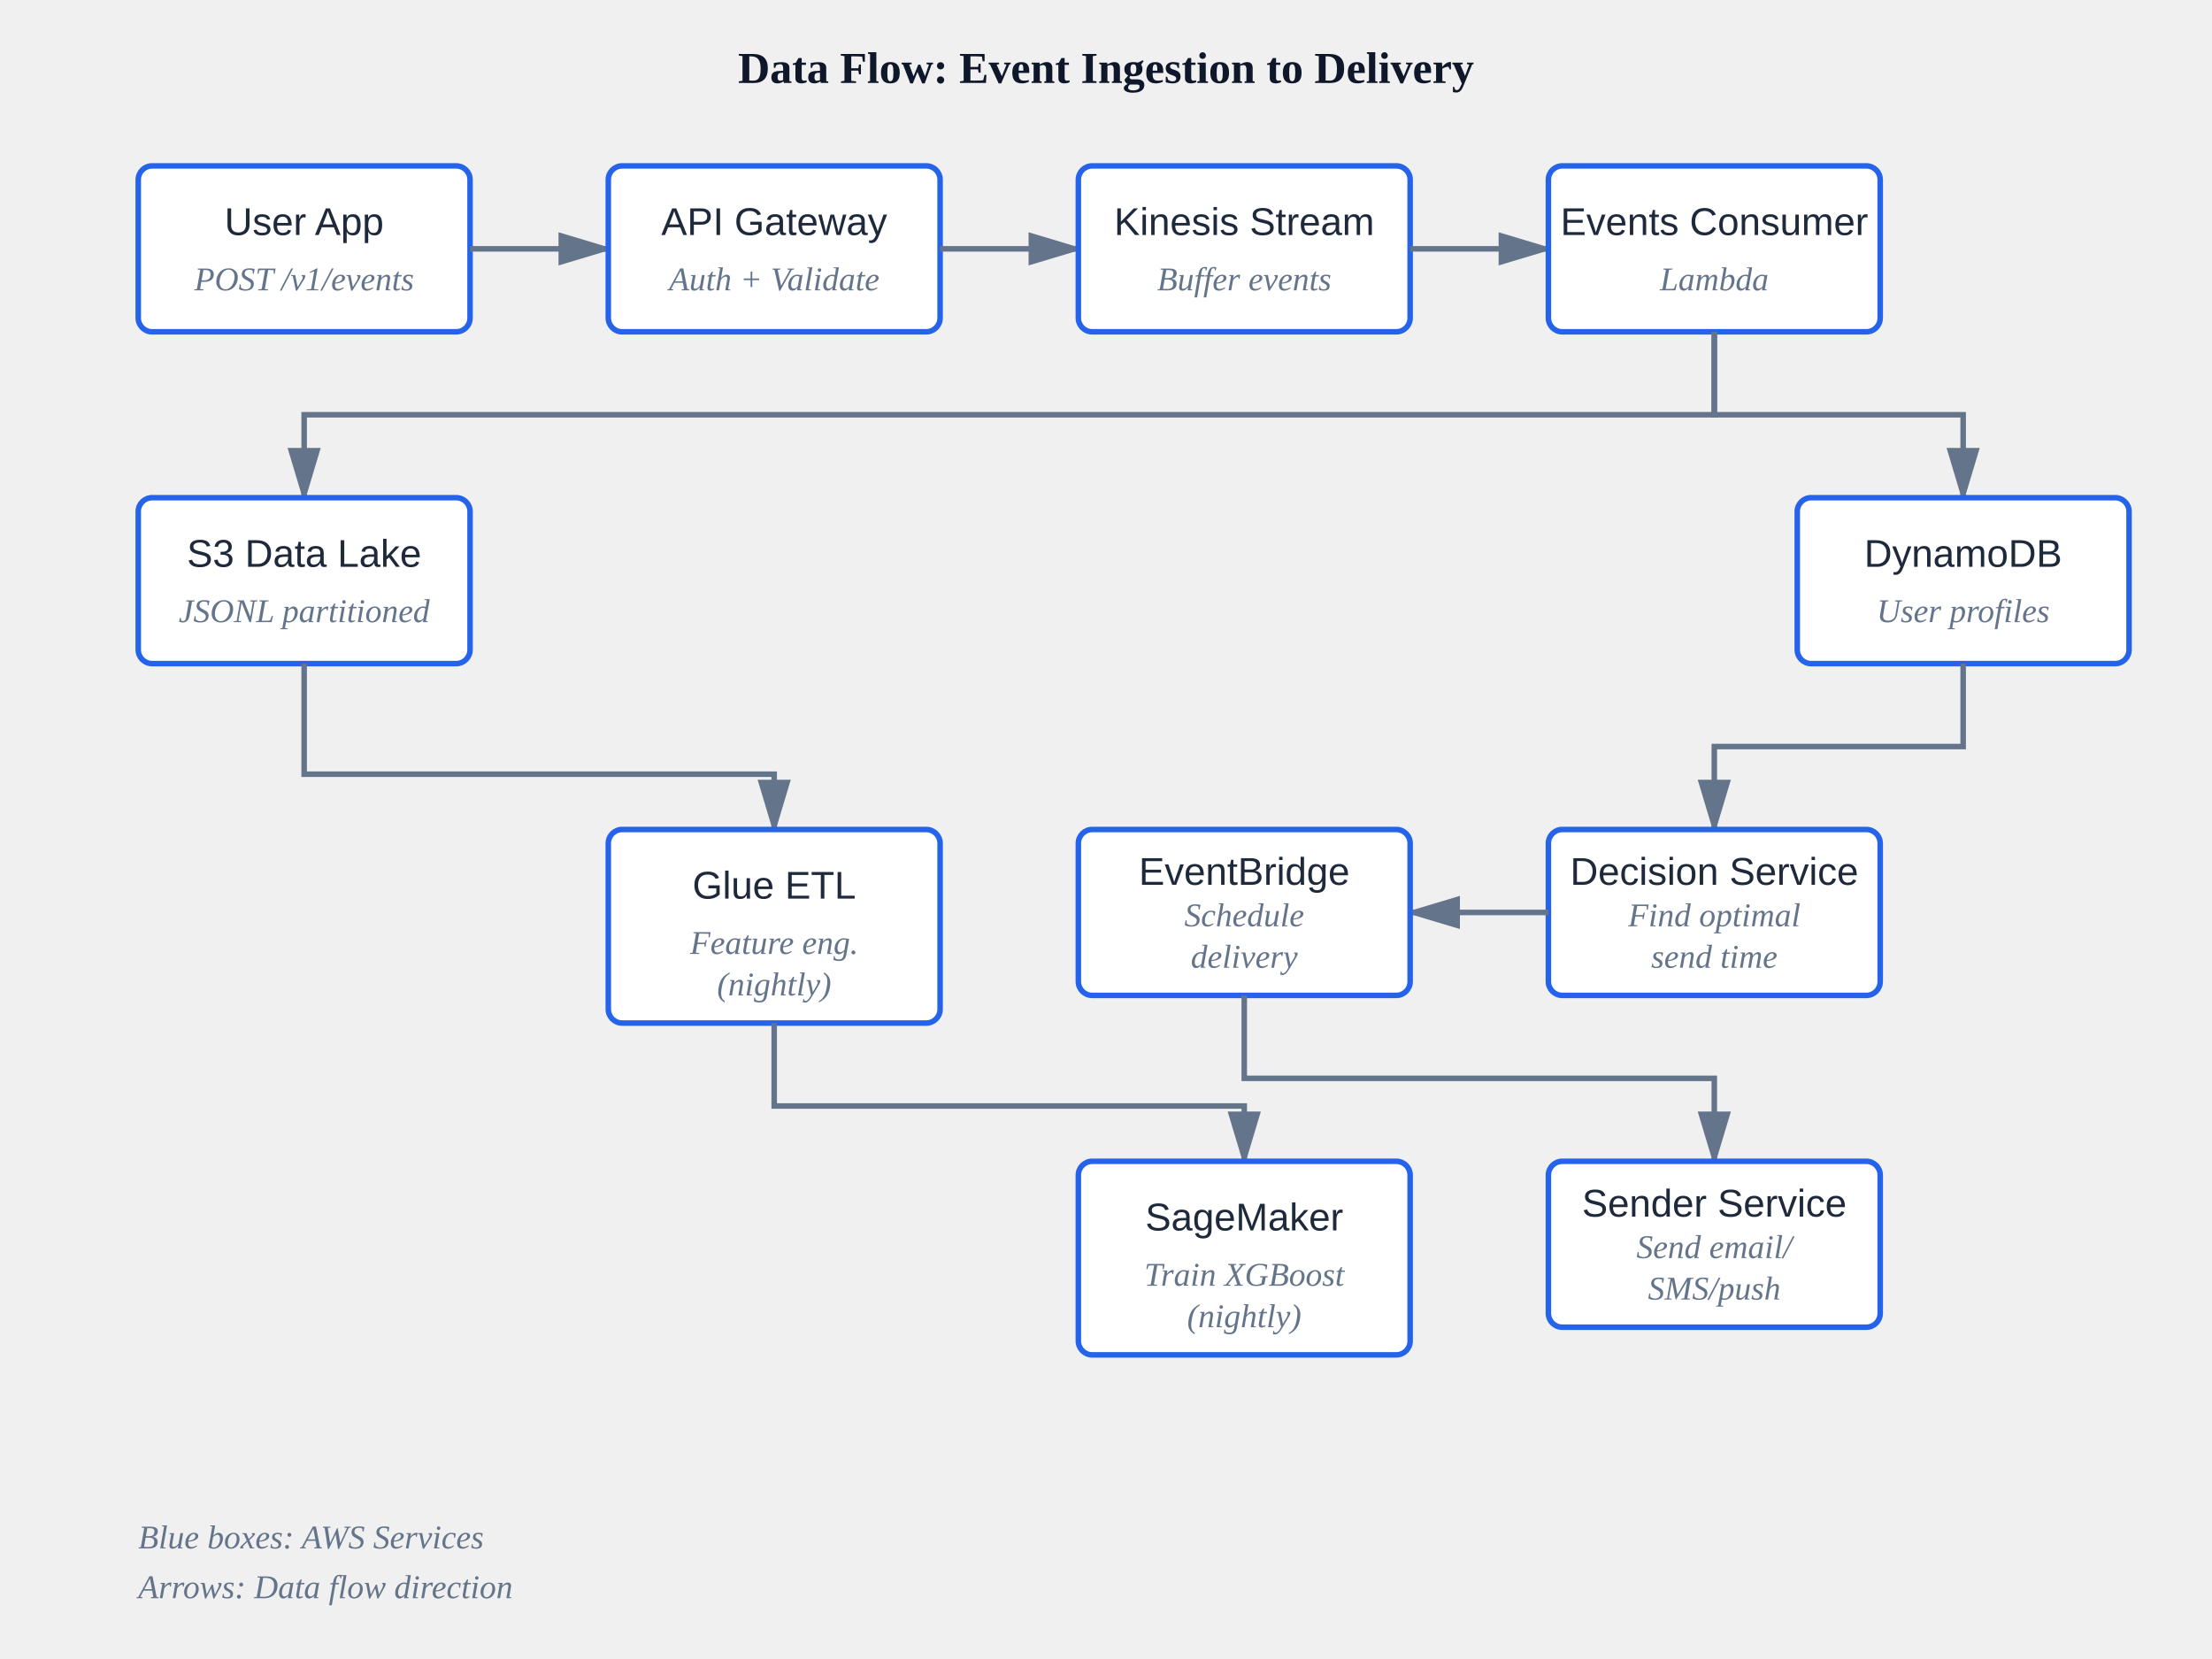
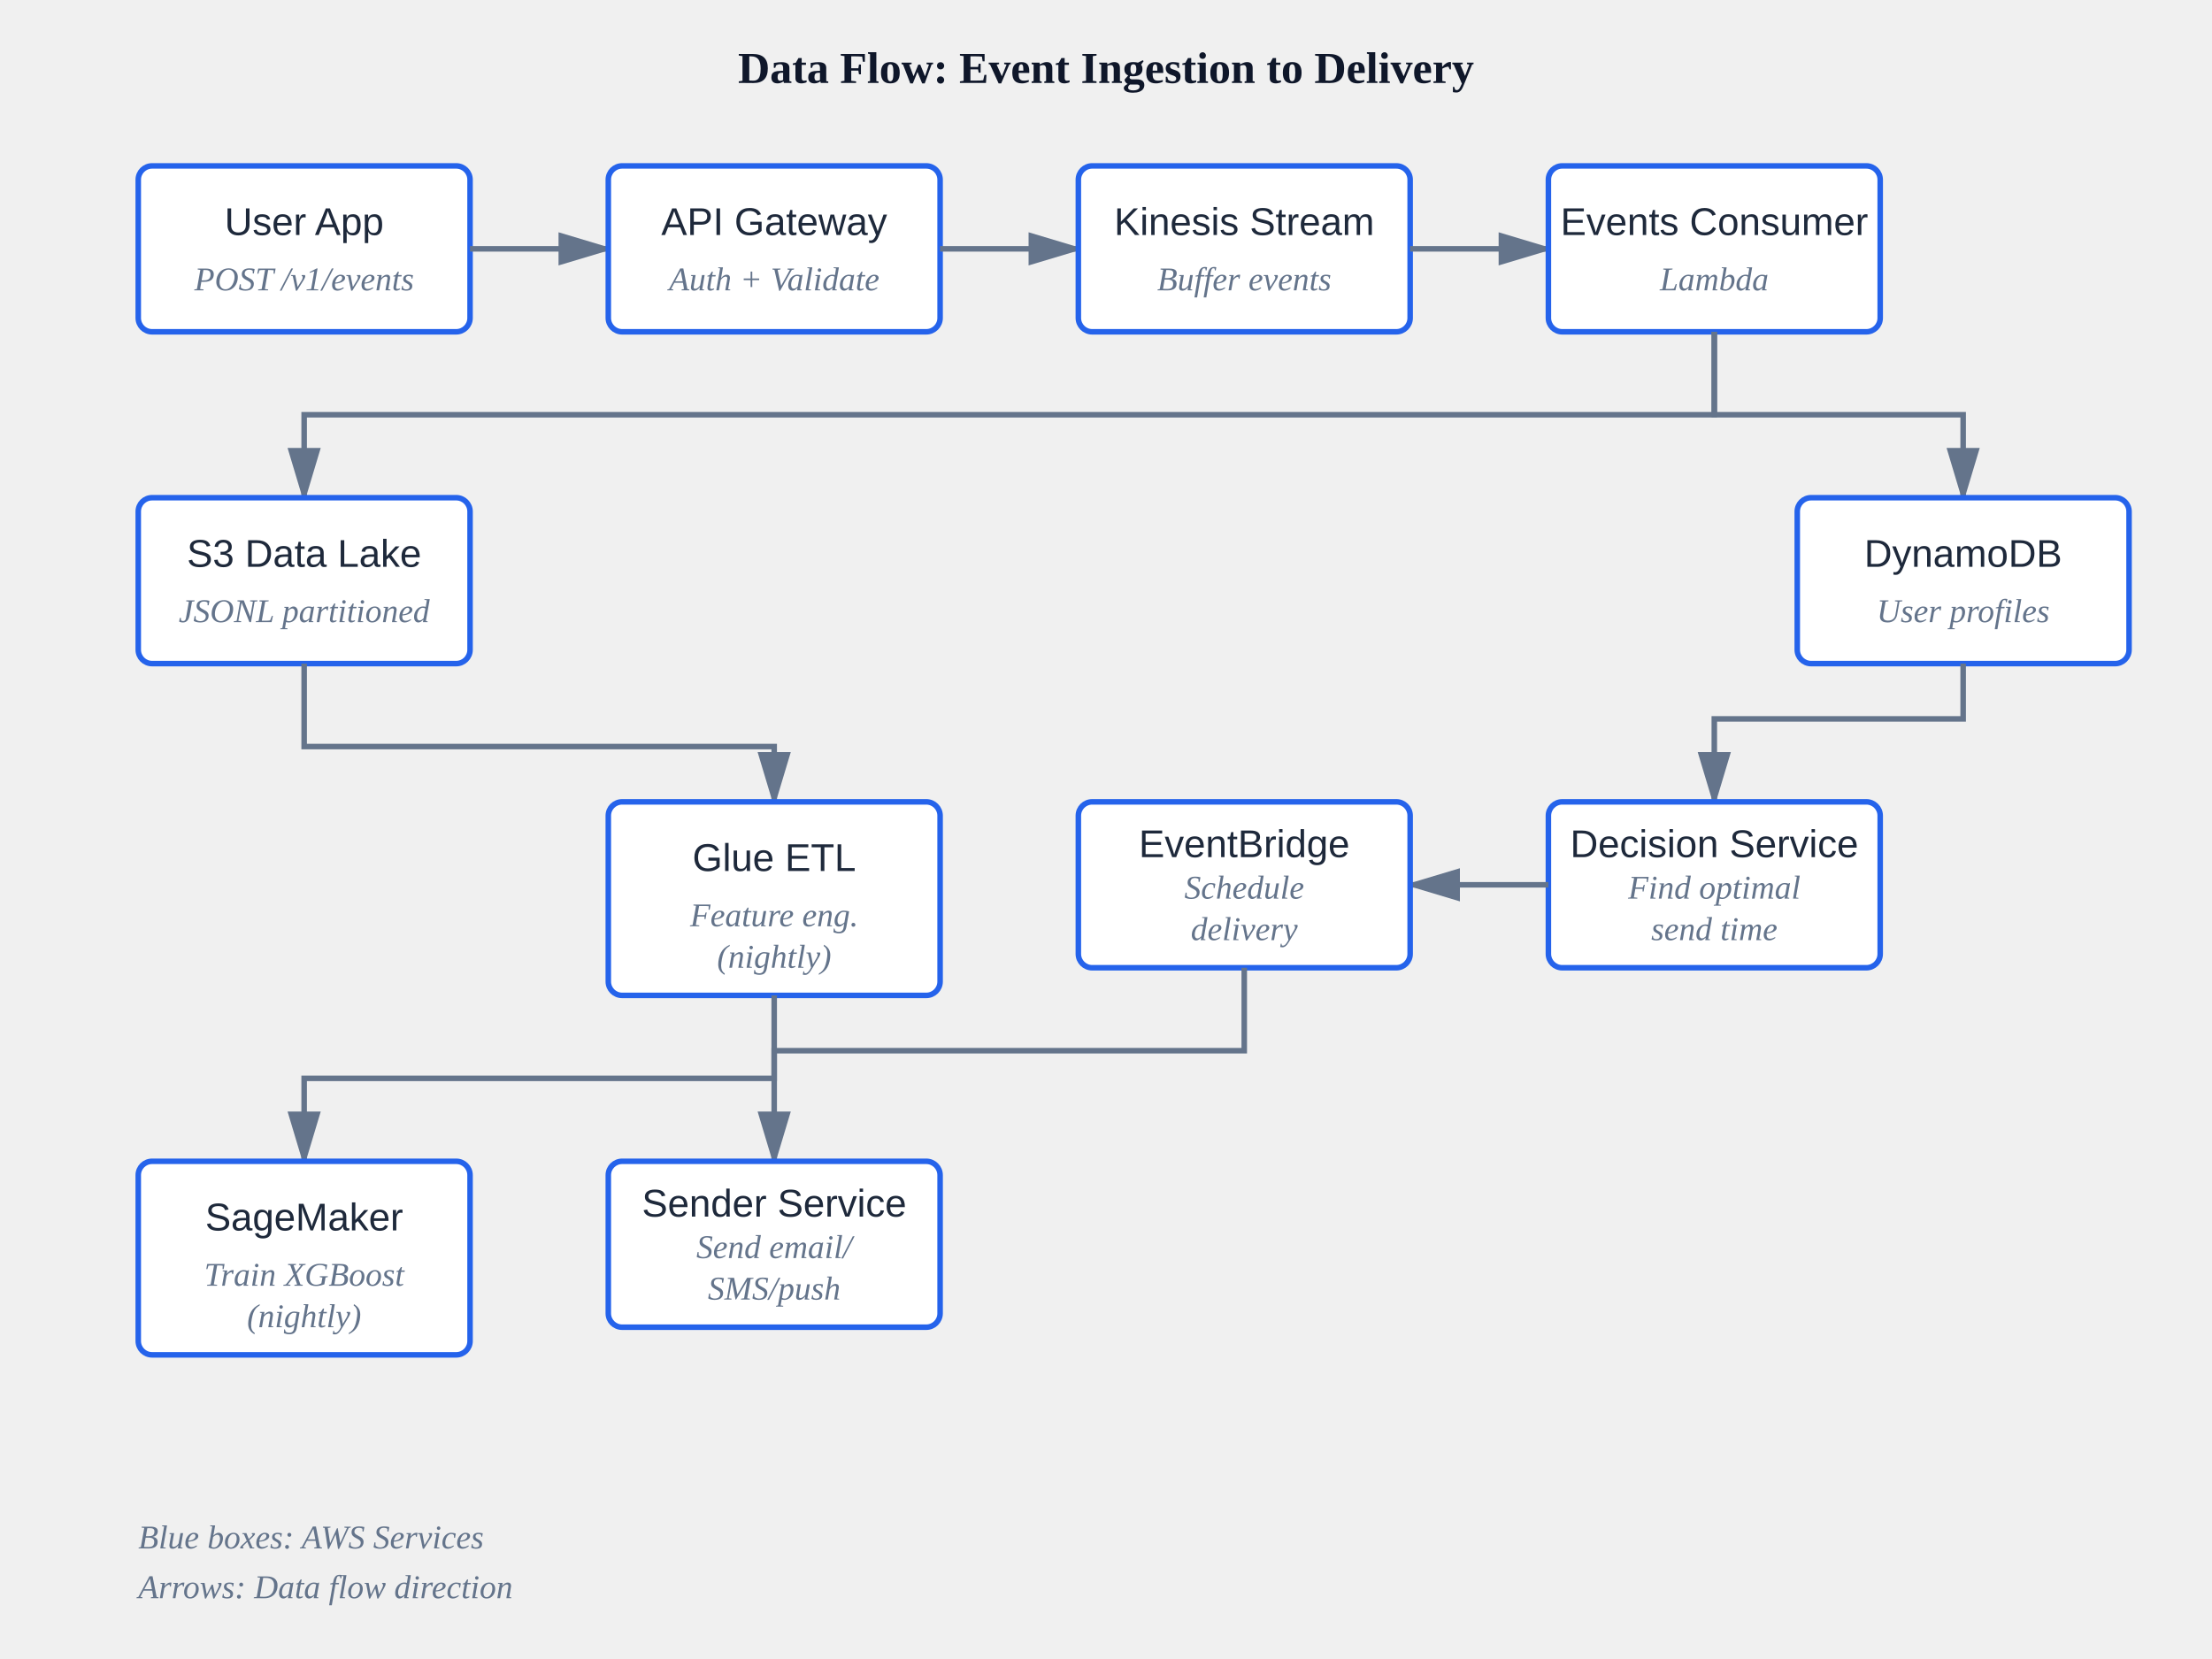
<svg xmlns="http://www.w3.org/2000/svg" viewBox="0 0 800 600">
  <defs>
    <style>
      .box { fill: #ffffff; stroke: #2563eb; stroke-width: 2; }
      .text { fill: #1e293b; font-family: Arial, sans-serif; font-size: 14px; }
      .title { fill: #0f172a; font-weight: bold; font-size: 16px; }
      .arrow { stroke: #64748b; stroke-width: 2; fill: none; marker-end: url(#arrowhead); }
      .label { fill: #64748b; font-size: 12px; font-style: italic; }
    </style>
    <marker id="arrowhead" markerWidth="10" markerHeight="10" refX="9" refY="3" orient="auto">
      <polygon points="0 0, 10 3, 0 6" fill="#64748b" />
    </marker>
  </defs>
  <text x="400" y="30" class="title" text-anchor="middle">Data Flow: Event Ingestion to Delivery</text>
  <rect x="50" y="60" width="120" height="60" class="box" rx="5" />
  <text x="110" y="85" class="text" text-anchor="middle">User App</text>
  <text x="110" y="105" class="label" text-anchor="middle">POST /v1/events</text>
  <path d="M 170 90 L 220 90" class="arrow" />
  <rect x="220" y="60" width="120" height="60" class="box" rx="5" />
  <text x="280" y="85" class="text" text-anchor="middle">API Gateway</text>
  <text x="280" y="105" class="label" text-anchor="middle">Auth + Validate</text>
  <path d="M 340 90 L 390 90" class="arrow" />
  <rect x="390" y="60" width="120" height="60" class="box" rx="5" />
  <text x="450" y="85" class="text" text-anchor="middle">Kinesis Stream</text>
  <text x="450" y="105" class="label" text-anchor="middle">Buffer events</text>
  <path d="M 510 90 L 560 90" class="arrow" />
  <rect x="560" y="60" width="120" height="60" class="box" rx="5" />
  <text x="620" y="85" class="text" text-anchor="middle">Events Consumer</text>
  <text x="620" y="105" class="label" text-anchor="middle">Lambda</text>
  <path d="M 620 120 L 620 150 L 110 150 L 110 180" class="arrow" />
  <rect x="50" y="180" width="120" height="60" class="box" rx="5" />
  <text x="110" y="205" class="text" text-anchor="middle">S3 Data Lake</text>
  <text x="110" y="225" class="label" text-anchor="middle">JSONL partitioned</text>
  <path d="M 620 120 L 620 150 L 710 150 L 710 180" class="arrow" />
  <rect x="650" y="180" width="120" height="60" class="box" rx="5" />
  <text x="710" y="205" class="text" text-anchor="middle">DynamoDB</text>
  <text x="710" y="225" class="label" text-anchor="middle">User profiles</text>
-   <path d="M 110 240 L 110 280 L 280 280 L 280 300" class="arrow" />
-   <rect x="220" y="300" width="120" height="70" class="box" rx="5" />
-   <text x="280" y="325" class="text" text-anchor="middle">Glue ETL</text>
-   <text x="280" y="345" class="label" text-anchor="middle">Feature eng.</text>
-   <text x="280" y="360" class="label" text-anchor="middle">(nightly)</text>
-   <path d="M 280 370 L 280 400 L 450 400 L 450 420" class="arrow" />
-   <rect x="390" y="420" width="120" height="70" class="box" rx="5" />
-   <text x="450" y="445" class="text" text-anchor="middle">SageMaker</text>
-   <text x="450" y="465" class="label" text-anchor="middle">Train XGBoost</text>
-   <text x="450" y="480" class="label" text-anchor="middle">(nightly)</text>
-   <path d="M 710 240 L 710 270 L 620 270 L 620 300" class="arrow" />
-   <rect x="560" y="300" width="120" height="60" class="box" rx="5" />
-   <text x="620" y="320" class="text" text-anchor="middle">Decision Service</text>
-   <text x="620" y="335" class="label" text-anchor="middle">Find optimal</text>
-   <text x="620" y="350" class="label" text-anchor="middle">send time</text>
-   <path d="M 560 330 L 510 330" class="arrow" />
-   <rect x="390" y="300" width="120" height="60" class="box" rx="5" />
-   <text x="450" y="320" class="text" text-anchor="middle">EventBridge</text>
-   <text x="450" y="335" class="label" text-anchor="middle">Schedule</text>
-   <text x="450" y="350" class="label" text-anchor="middle">delivery</text>
-   <path d="M 450 360 L 450 390 L 620 390 L 620 420" class="arrow" />
-   <rect x="560" y="420" width="120" height="60" class="box" rx="5" />
-   <text x="620" y="440" class="text" text-anchor="middle">Sender Service</text>
-   <text x="620" y="455" class="label" text-anchor="middle">Send email/</text>
-   <text x="620" y="470" class="label" text-anchor="middle">SMS/push</text>
+   <path d="M 110 240 L 110 270 L 280 270 L 280 290" class="arrow" />
+   <rect x="220" y="290" width="120" height="70" class="box" rx="5" />
+   <text x="280" y="315" class="text" text-anchor="middle">Glue ETL</text>
+   <text x="280" y="335" class="label" text-anchor="middle">Feature eng.</text>
+   <text x="280" y="350" class="label" text-anchor="middle">(nightly)</text>
+   <path d="M 280 360 L 280 390 L 110 390 L 110 420" class="arrow" />
+   <rect x="50" y="420" width="120" height="70" class="box" rx="5" />
+   <text x="110" y="445" class="text" text-anchor="middle">SageMaker</text>
+   <text x="110" y="465" class="label" text-anchor="middle">Train XGBoost</text>
+   <text x="110" y="480" class="label" text-anchor="middle">(nightly)</text>
+   <path d="M 710 240 L 710 260 L 620 260 L 620 290" class="arrow" />
+   <rect x="560" y="290" width="120" height="60" class="box" rx="5" />
+   <text x="620" y="310" class="text" text-anchor="middle">Decision Service</text>
+   <text x="620" y="325" class="label" text-anchor="middle">Find optimal</text>
+   <text x="620" y="340" class="label" text-anchor="middle">send time</text>
+   <path d="M 560 320 L 510 320" class="arrow" />
+   <rect x="390" y="290" width="120" height="60" class="box" rx="5" />
+   <text x="450" y="310" class="text" text-anchor="middle">EventBridge</text>
+   <text x="450" y="325" class="label" text-anchor="middle">Schedule</text>
+   <text x="450" y="340" class="label" text-anchor="middle">delivery</text>
+   <path d="M 450 350 L 450 380 L 280 380 L 280 420" class="arrow" />
+   <rect x="220" y="420" width="120" height="60" class="box" rx="5" />
+   <text x="280" y="440" class="text" text-anchor="middle">Sender Service</text>
+   <text x="280" y="455" class="label" text-anchor="middle">Send email/</text>
+   <text x="280" y="470" class="label" text-anchor="middle">SMS/push</text>
  <text x="50" y="560" class="label">Blue boxes: AWS Services</text>
  <text x="50" y="578" class="label">Arrows: Data flow direction</text>
</svg>
